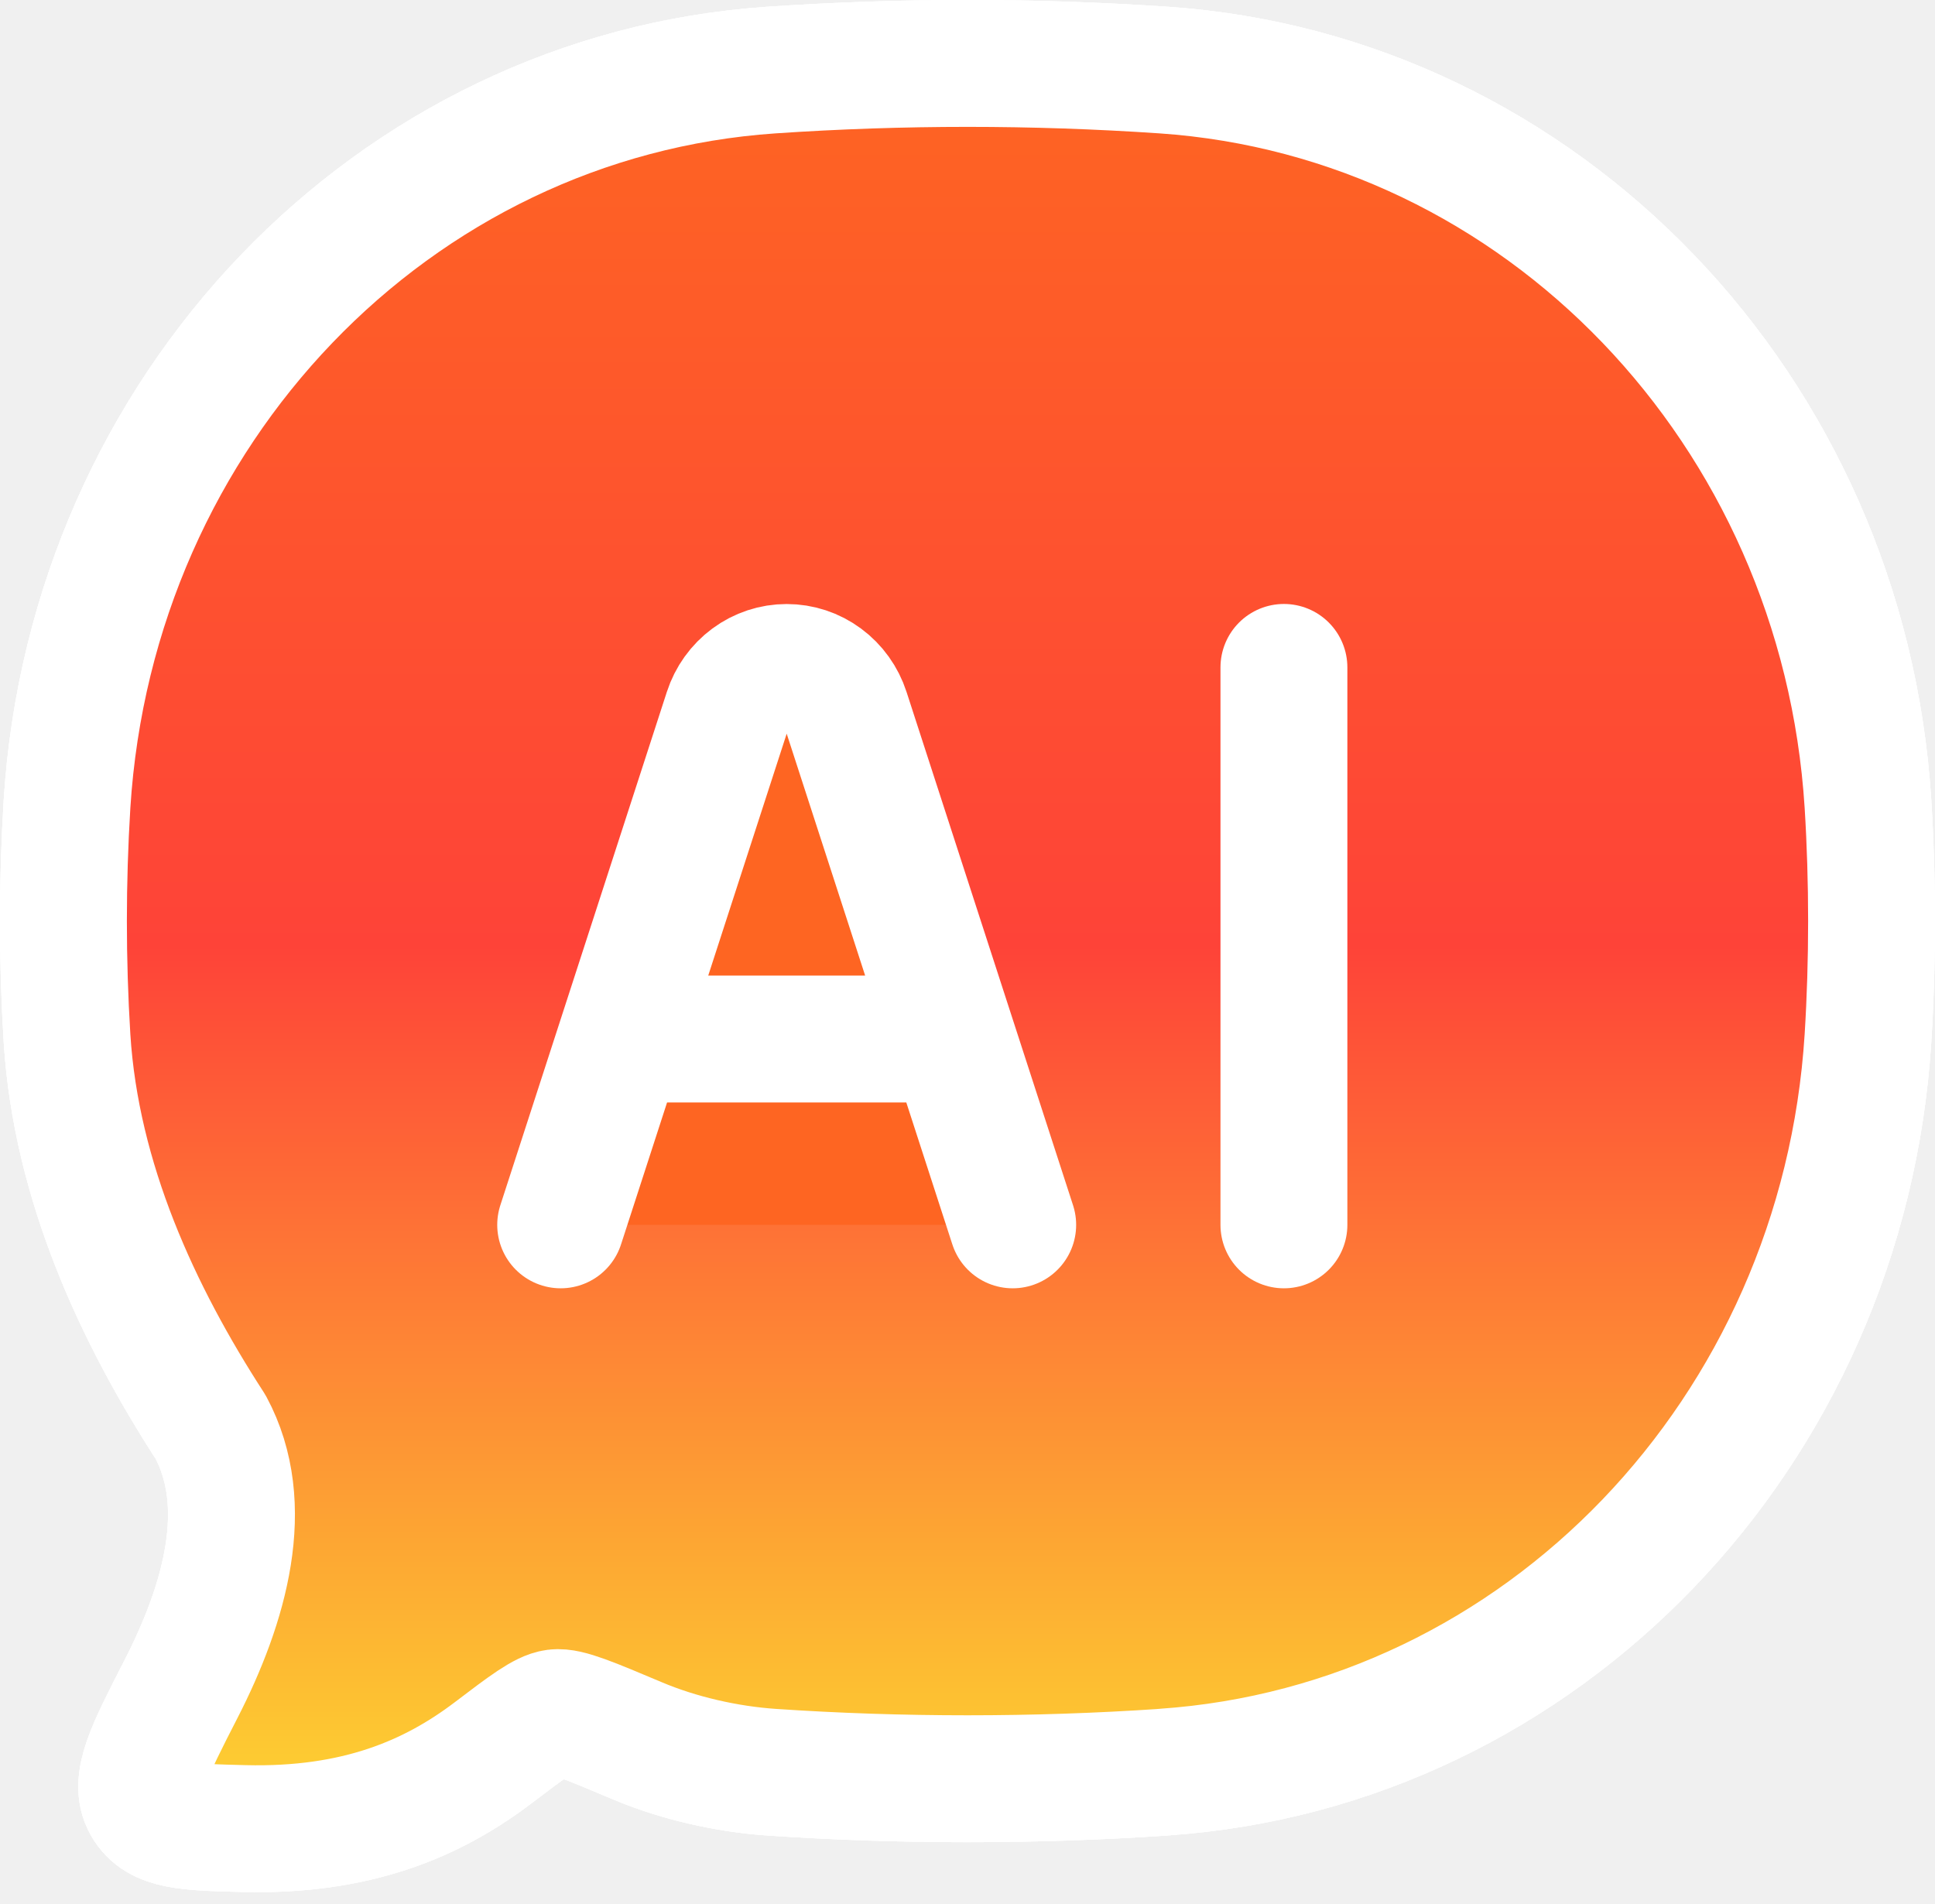
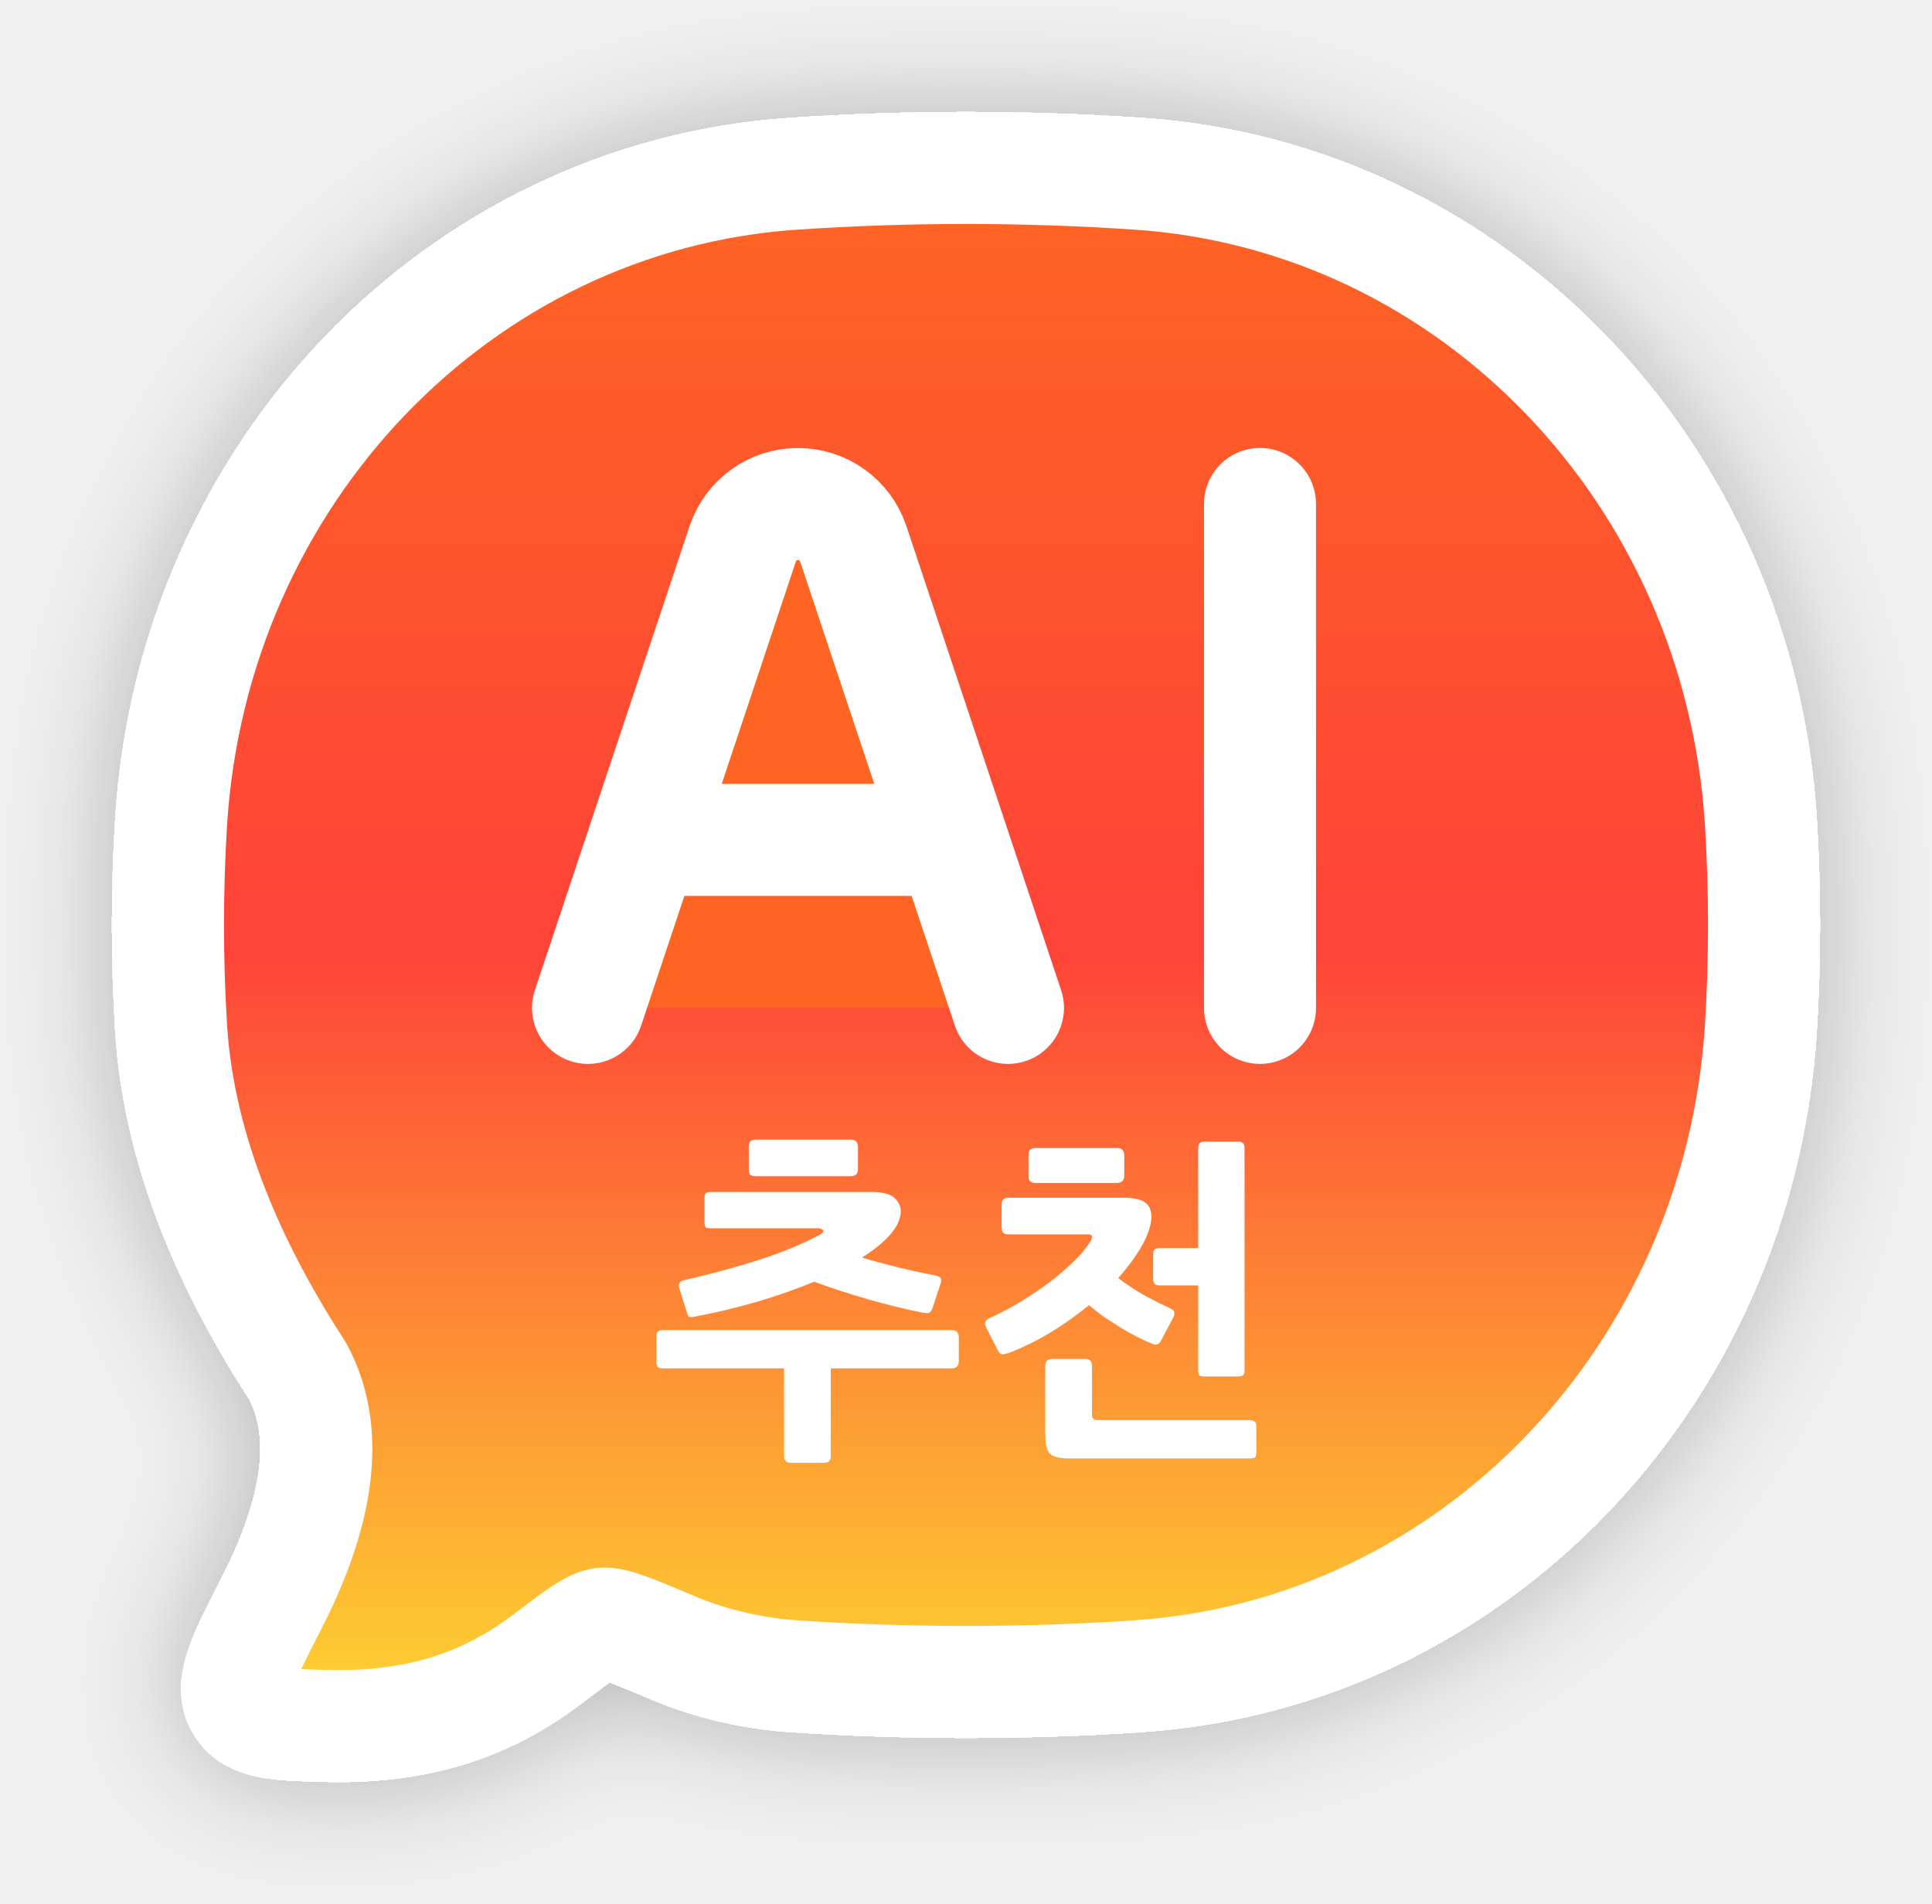
- <svg xmlns="http://www.w3.org/2000/svg" width="61" height="60" viewBox="0 0 61 60" fill="none">
-   <path d="M36.685 55.866C48.609 55.054 58.106 45.154 58.887 32.727C59.038 30.295 59.038 27.776 58.887 25.345C58.106 12.921 48.609 3.026 36.685 2.209C32.566 1.93 28.434 1.93 24.315 2.209C12.391 3.023 2.894 12.921 2.113 25.348C1.962 27.806 1.962 30.271 2.113 32.729C2.398 37.255 4.345 41.446 6.639 44.984C7.97 47.459 7.092 50.549 5.704 53.253C4.707 55.201 4.205 56.173 4.607 56.876C5.006 57.579 5.904 57.602 7.697 57.646C11.245 57.734 13.636 56.703 15.534 55.265C16.609 54.448 17.147 54.041 17.518 53.994C17.888 53.947 18.621 54.258 20.08 54.873C21.391 55.429 22.916 55.772 24.312 55.868C28.374 56.144 32.618 56.144 36.688 55.868" fill="url(#paint0_linear_493_1255)" />
-   <path d="M36.685 55.866C48.609 55.054 58.106 45.154 58.887 32.727C59.038 30.295 59.038 27.776 58.887 25.345C58.106 12.921 48.609 3.026 36.685 2.209C32.566 1.93 28.434 1.93 24.315 2.209C12.391 3.023 2.894 12.921 2.113 25.348C1.962 27.806 1.962 30.271 2.113 32.729C2.398 37.255 4.345 41.446 6.639 44.984C7.97 47.459 7.092 50.55 5.704 53.253C4.707 55.201 4.205 56.173 4.607 56.876C5.006 57.579 5.904 57.602 7.697 57.646C11.245 57.734 13.636 56.703 15.534 55.265C16.609 54.448 17.147 54.041 17.518 53.994C17.888 53.947 18.621 54.258 20.08 54.873C21.391 55.429 22.916 55.772 24.312 55.868C28.374 56.144 32.618 56.144 36.688 55.868" stroke="white" stroke-width="4" stroke-linecap="round" stroke-linejoin="round" />
-   <path d="M36.685 55.866C48.609 55.054 58.106 45.154 58.887 32.727C59.038 30.295 59.038 27.776 58.887 25.345C58.106 12.921 48.609 3.026 36.685 2.209C32.566 1.93 28.434 1.93 24.315 2.209C12.391 3.023 2.894 12.921 2.113 25.348C1.962 27.806 1.962 30.271 2.113 32.729C2.398 37.255 4.345 41.446 6.639 44.984C7.97 47.459 7.092 50.549 5.704 53.253C4.707 55.201 4.205 56.173 4.607 56.876C5.006 57.579 5.904 57.602 7.697 57.646C11.245 57.734 13.636 56.703 15.534 55.265C16.609 54.448 17.147 54.041 17.518 53.994C17.888 53.947 18.621 54.258 20.08 54.873C21.391 55.429 22.916 55.772 24.312 55.868C28.374 56.144 32.618 56.144 36.688 55.868" fill="url(#paint1_linear_493_1255)" />
-   <path d="M36.685 55.866C48.609 55.054 58.106 45.154 58.887 32.727C59.038 30.295 59.038 27.776 58.887 25.345C58.106 12.921 48.609 3.026 36.685 2.209C32.566 1.93 28.434 1.93 24.315 2.209C12.391 3.023 2.894 12.921 2.113 25.348C1.962 27.806 1.962 30.271 2.113 32.729C2.398 37.255 4.345 41.446 6.639 44.984C7.97 47.459 7.092 50.55 5.704 53.253C4.707 55.201 4.205 56.173 4.607 56.876C5.006 57.579 5.904 57.602 7.697 57.646C11.245 57.734 13.636 56.703 15.534 55.265C16.609 54.448 17.147 54.041 17.518 53.994C17.888 53.947 18.621 54.258 20.08 54.873C21.391 55.429 22.916 55.772 24.312 55.868C28.374 56.144 32.618 56.144 36.688 55.868" stroke="white" stroke-width="4" stroke-linecap="round" stroke-linejoin="round" />
-   <path d="M36.685 55.866C48.609 55.054 58.106 45.154 58.887 32.727C59.038 30.295 59.038 27.776 58.887 25.345C58.106 12.921 48.609 3.026 36.685 2.209C32.566 1.93 28.434 1.93 24.315 2.209C12.391 3.023 2.894 12.921 2.113 25.348C1.962 27.806 1.962 30.271 2.113 32.729C2.398 37.255 4.345 41.446 6.639 44.984C7.97 47.459 7.092 50.55 5.704 53.253C4.707 55.201 4.205 56.173 4.607 56.876C5.006 57.579 5.904 57.602 7.697 57.646C11.245 57.734 13.636 56.703 15.534 55.265C16.609 54.448 17.147 54.041 17.518 53.994C17.888 53.947 18.621 54.258 20.08 54.873C21.391 55.429 22.916 55.772 24.312 55.868C28.374 56.144 32.618 56.144 36.688 55.868" fill="url(#paint2_linear_493_1255)" />
-   <path d="M36.685 55.866C48.609 55.054 58.106 45.154 58.887 32.727C59.038 30.295 59.038 27.776 58.887 25.345C58.106 12.921 48.609 3.026 36.685 2.209C32.566 1.93 28.434 1.93 24.315 2.209C12.391 3.023 2.894 12.921 2.113 25.348C1.962 27.806 1.962 30.271 2.113 32.729C2.398 37.255 4.345 41.446 6.639 44.984C7.97 47.459 7.092 50.55 5.704 53.253C4.707 55.201 4.205 56.173 4.607 56.876C5.006 57.579 5.904 57.602 7.697 57.646C11.245 57.734 13.636 56.703 15.534 55.265C16.609 54.448 17.147 54.041 17.518 53.994C17.888 53.947 18.621 54.258 20.08 54.873C21.391 55.429 22.916 55.772 24.312 55.868C28.374 56.144 32.618 56.144 36.688 55.868" stroke="white" stroke-width="4" stroke-linecap="round" stroke-linejoin="round" />
-   <path d="M17.675 38.614L22.925 22.428C23.056 22.024 23.308 21.673 23.645 21.424C23.981 21.175 24.385 21.042 24.8 21.042C25.215 21.042 25.619 21.175 25.955 21.424C26.292 21.673 26.544 22.024 26.675 22.428L31.925 38.614M40.475 21.04V38.614V21.04ZM20.525 32.756H29.075H20.525Z" fill="#FE6522" />
-   <path d="M17.675 38.614L22.925 22.428C23.056 22.024 23.308 21.673 23.645 21.424C23.981 21.175 24.385 21.042 24.8 21.042C25.215 21.042 25.619 21.175 25.955 21.424C26.292 21.673 26.544 22.024 26.675 22.428L31.925 38.614M40.475 21.04V38.614M20.525 32.756H29.075" stroke="white" stroke-width="4" stroke-linecap="round" stroke-linejoin="round" />
+ <svg xmlns="http://www.w3.org/2000/svg" width="69" height="68" viewBox="0 0 69 68" fill="none">
+   <g filter="url(#filter0_d_624_552)">
+     <path d="M40.685 59.866C52.609 59.054 62.106 49.154 62.887 36.727C63.038 34.295 63.038 31.776 62.887 29.345C62.106 16.921 52.609 7.026 40.685 6.209C36.566 5.93 32.434 5.93 28.315 6.209C16.391 7.023 6.894 16.921 6.113 29.348C5.962 31.806 5.962 34.272 6.113 36.729C6.398 41.255 8.345 45.446 10.639 48.984C11.97 51.459 11.092 54.55 9.704 57.253C8.707 59.201 8.205 60.173 8.607 60.876C9.006 61.579 9.904 61.602 11.697 61.646C15.245 61.734 17.636 60.703 19.534 59.265C20.609 58.448 21.147 58.041 21.518 57.994C21.888 57.947 22.621 58.258 24.08 58.873C25.391 59.429 26.916 59.772 28.312 59.868C32.374 60.144 36.618 60.144 40.688 59.868" fill="url(#paint0_linear_624_552)" />
+     <path d="M40.685 59.866C52.609 59.054 62.106 49.154 62.887 36.727C63.038 34.295 63.038 31.776 62.887 29.345C62.106 16.921 52.609 7.026 40.685 6.209C36.566 5.93 32.434 5.93 28.315 6.209C16.391 7.023 6.894 16.921 6.113 29.348C5.962 31.806 5.962 34.272 6.113 36.729C6.398 41.255 8.345 45.446 10.639 48.984C11.97 51.459 11.092 54.55 9.704 57.253C8.707 59.201 8.205 60.173 8.607 60.876C9.006 61.579 9.904 61.602 11.697 61.646C15.245 61.734 17.636 60.703 19.534 59.265C20.609 58.448 21.147 58.041 21.518 57.994C21.888 57.947 22.621 58.258 24.08 58.873C25.391 59.429 26.916 59.772 28.312 59.868C32.374 60.144 36.618 60.144 40.688 59.868" stroke="white" stroke-width="4" stroke-linecap="round" stroke-linejoin="round" />
+     <path d="M40.685 59.866C52.609 59.054 62.106 49.154 62.887 36.727C63.038 34.295 63.038 31.776 62.887 29.345C62.106 16.921 52.609 7.026 40.685 6.209C36.566 5.93 32.434 5.93 28.315 6.209C16.391 7.023 6.894 16.921 6.113 29.348C5.962 31.806 5.962 34.272 6.113 36.729C6.398 41.255 8.345 45.446 10.639 48.984C11.97 51.459 11.092 54.55 9.704 57.253C8.707 59.201 8.205 60.173 8.607 60.876C9.006 61.579 9.904 61.602 11.697 61.646C15.245 61.734 17.636 60.703 19.534 59.265C20.609 58.448 21.147 58.041 21.518 57.994C21.888 57.947 22.621 58.258 24.08 58.873C25.391 59.429 26.916 59.772 28.312 59.868C32.374 60.144 36.618 60.144 40.688 59.868" fill="url(#paint1_linear_624_552)" />
+     <path d="M40.685 59.866C52.609 59.054 62.106 49.154 62.887 36.727C63.038 34.295 63.038 31.776 62.887 29.345C62.106 16.921 52.609 7.026 40.685 6.209C36.566 5.93 32.434 5.93 28.315 6.209C16.391 7.023 6.894 16.921 6.113 29.348C5.962 31.806 5.962 34.272 6.113 36.729C6.398 41.255 8.345 45.446 10.639 48.984C11.97 51.459 11.092 54.55 9.704 57.253C8.707 59.201 8.205 60.173 8.607 60.876C9.006 61.579 9.904 61.602 11.697 61.646C15.245 61.734 17.636 60.703 19.534 59.265C20.609 58.448 21.147 58.041 21.518 57.994C21.888 57.947 22.621 58.258 24.08 58.873C25.391 59.429 26.916 59.772 28.312 59.868C32.374 60.144 36.618 60.144 40.688 59.868" stroke="white" stroke-width="4" stroke-linecap="round" stroke-linejoin="round" />
+     <path d="M40.685 59.866C52.609 59.054 62.106 49.154 62.887 36.727C63.038 34.295 63.038 31.776 62.887 29.345C62.106 16.921 52.609 7.026 40.685 6.209C36.566 5.93 32.434 5.93 28.315 6.209C16.391 7.023 6.894 16.921 6.113 29.348C5.962 31.806 5.962 34.272 6.113 36.729C6.398 41.255 8.345 45.446 10.639 48.984C11.97 51.459 11.092 54.55 9.704 57.253C8.707 59.201 8.205 60.173 8.607 60.876C9.006 61.579 9.904 61.602 11.697 61.646C15.245 61.734 17.636 60.703 19.534 59.265C20.609 58.448 21.147 58.041 21.518 57.994C21.888 57.947 22.621 58.258 24.08 58.873C25.391 59.429 26.916 59.772 28.312 59.868C32.374 60.144 36.618 60.144 40.688 59.868" fill="url(#paint2_linear_624_552)" />
+     <path d="M40.685 59.866C52.609 59.054 62.106 49.154 62.887 36.727C63.038 34.295 63.038 31.776 62.887 29.345C62.106 16.921 52.609 7.026 40.685 6.209C36.566 5.93 32.434 5.93 28.315 6.209C16.391 7.023 6.894 16.921 6.113 29.348C5.962 31.806 5.962 34.272 6.113 36.729C6.398 41.255 8.345 45.446 10.639 48.984C11.97 51.459 11.092 54.55 9.704 57.253C8.707 59.201 8.205 60.173 8.607 60.876C9.006 61.579 9.904 61.602 11.697 61.646C15.245 61.734 17.636 60.703 19.534 59.265C20.609 58.448 21.147 58.041 21.518 57.994C21.888 57.947 22.621 58.258 24.08 58.873C25.391 59.429 26.916 59.772 28.312 59.868C32.374 60.144 36.618 60.144 40.688 59.868" stroke="white" stroke-width="4" stroke-linecap="round" stroke-linejoin="round" />
+     <path d="M21 36L26.526 19.422C26.665 19.008 26.93 18.649 27.284 18.394C27.638 18.139 28.064 18.002 28.5 18.002C28.936 18.002 29.362 18.139 29.716 18.394C30.07 18.649 30.335 19.008 30.474 19.422L36 36M45 18V36ZM24 30H33Z" fill="#FE6522" />
+     <path d="M21 36L26.526 19.422C26.665 19.008 26.93 18.649 27.284 18.394C27.638 18.139 28.064 18.002 28.5 18.002C28.936 18.002 29.362 18.139 29.716 18.394C30.07 18.649 30.335 19.008 30.474 19.422L36 36M45 18V36M24 30H33" stroke="white" stroke-width="4" stroke-linecap="round" stroke-linejoin="round" />
+     <path d="M24.871 47.016C24.735 47.048 24.647 47.052 24.607 47.028C24.575 46.996 24.547 46.936 24.523 46.848L24.259 46.008C24.211 45.848 24.275 45.752 24.451 45.72C25.011 45.592 25.519 45.464 25.975 45.336C26.439 45.208 26.863 45.08 27.247 44.952C27.639 44.824 27.995 44.692 28.315 44.556C28.643 44.42 28.951 44.276 29.239 44.124C29.375 44.052 29.427 43.992 29.395 43.944C29.363 43.896 29.295 43.872 29.191 43.872H25.387C25.299 43.872 25.239 43.86 25.207 43.836C25.175 43.804 25.159 43.74 25.159 43.644V42.792C25.159 42.704 25.175 42.648 25.207 42.624C25.239 42.592 25.299 42.576 25.387 42.576H31.111C31.543 42.576 31.831 42.656 31.975 42.816C32.127 42.976 32.191 43.152 32.167 43.344C32.135 43.608 31.999 43.872 31.759 44.136C31.519 44.4 31.195 44.66 30.787 44.916C31.155 45.028 31.563 45.14 32.011 45.252C32.467 45.364 32.923 45.464 33.379 45.552C33.491 45.576 33.563 45.608 33.595 45.648C33.627 45.688 33.623 45.764 33.583 45.876L33.307 46.716C33.267 46.82 33.219 46.88 33.163 46.896C33.107 46.904 33.035 46.9 32.947 46.884C32.347 46.764 31.707 46.608 31.027 46.416C30.355 46.224 29.707 46.012 29.083 45.78C28.459 46.036 27.787 46.272 27.067 46.488C26.355 46.696 25.623 46.872 24.871 47.016ZM33.991 48.876H29.671V52.008C29.671 52.168 29.591 52.248 29.431 52.248H28.243C28.083 52.248 28.003 52.168 28.003 52.008V48.876H23.683C23.579 48.876 23.511 48.856 23.479 48.816C23.455 48.768 23.443 48.7 23.443 48.612V47.772C23.443 47.684 23.455 47.62 23.479 47.58C23.511 47.532 23.579 47.508 23.683 47.508H33.991C34.159 47.508 34.243 47.596 34.243 47.772V48.612C34.243 48.788 34.159 48.876 33.991 48.876ZM30.379 42.012H26.995C26.931 42.012 26.871 42 26.815 41.976C26.767 41.944 26.743 41.872 26.743 41.76V40.956C26.743 40.844 26.767 40.776 26.815 40.752C26.871 40.72 26.931 40.704 26.995 40.704H30.379C30.555 40.704 30.643 40.792 30.643 40.968V41.748C30.643 41.924 30.555 42.012 30.379 42.012ZM36.06 48.312C35.924 48.36 35.828 48.38 35.772 48.372C35.724 48.356 35.68 48.312 35.64 48.24L35.22 47.412C35.14 47.26 35.184 47.148 35.352 47.076C35.72 46.908 36.084 46.716 36.444 46.5C36.812 46.276 37.152 46.048 37.464 45.816C37.776 45.576 38.056 45.336 38.304 45.096C38.56 44.856 38.76 44.624 38.904 44.4C38.984 44.288 39.016 44.208 39 44.16C38.992 44.112 38.936 44.088 38.832 44.088H36C35.848 44.088 35.772 44.004 35.772 43.836V43.032C35.772 42.864 35.852 42.78 36.012 42.78H40.152C40.64 42.78 40.94 42.896 41.052 43.128C41.164 43.36 41.14 43.68 40.98 44.088C40.876 44.344 40.732 44.604 40.548 44.868C40.372 45.132 40.168 45.392 39.936 45.648C40.248 45.888 40.576 46.104 40.92 46.296C41.272 46.48 41.568 46.628 41.808 46.74C41.896 46.78 41.94 46.828 41.94 46.884C41.948 46.94 41.932 47.004 41.892 47.076L41.448 47.916C41.408 47.98 41.36 48.016 41.304 48.024C41.256 48.032 41.188 48.016 41.1 47.976C40.964 47.92 40.808 47.848 40.632 47.76C40.456 47.672 40.268 47.568 40.068 47.448C39.876 47.328 39.676 47.2 39.468 47.064C39.268 46.92 39.076 46.772 38.892 46.62C38.452 46.98 37.988 47.308 37.5 47.604C37.02 47.892 36.54 48.128 36.06 48.312ZM41.424 45.912C41.344 45.912 41.284 45.896 41.244 45.864C41.204 45.832 41.184 45.772 41.184 45.684V44.808C41.184 44.704 41.204 44.64 41.244 44.616C41.292 44.592 41.352 44.58 41.424 44.58H42.792V41.004C42.792 40.852 42.864 40.776 43.008 40.776H44.22C44.372 40.776 44.448 40.852 44.448 41.004V48.936C44.448 49.024 44.432 49.084 44.4 49.116C44.368 49.148 44.308 49.164 44.22 49.164H43.008C42.92 49.164 42.86 49.148 42.828 49.116C42.804 49.084 42.792 49.024 42.792 48.936V45.912H41.424ZM44.628 52.092H38.16C37.992 52.092 37.852 52.076 37.74 52.044C37.636 52.02 37.552 51.976 37.488 51.912C37.432 51.848 37.392 51.76 37.368 51.648C37.344 51.536 37.332 51.396 37.332 51.228V48.792C37.332 48.624 37.412 48.54 37.572 48.54H38.76C38.92 48.54 39 48.624 39 48.792V50.544C39 50.664 39.064 50.724 39.192 50.724H44.628C44.692 50.724 44.748 50.74 44.796 50.772C44.844 50.796 44.868 50.852 44.868 50.94V51.876C44.868 51.988 44.844 52.052 44.796 52.068C44.748 52.084 44.692 52.092 44.628 52.092ZM39.888 42.252H36.984C36.92 42.252 36.86 42.236 36.804 42.204C36.756 42.172 36.732 42.104 36.732 42V41.256C36.732 41.152 36.756 41.084 36.804 41.052C36.86 41.02 36.92 41.004 36.984 41.004H39.888C40.064 41.004 40.152 41.092 40.152 41.268V41.988C40.152 42.164 40.064 42.252 39.888 42.252Z" fill="white" />
+   </g>
  <defs>
-     <linearGradient id="paint0_linear_493_1255" x1="30.5" y1="2" x2="30.5" y2="57.652" gradientUnits="userSpaceOnUse">
+     <filter id="filter0_d_624_552" x="0" y="0" width="69" height="67.652" filterUnits="userSpaceOnUse" color-interpolation-filters="sRGB">
+       <feFlood flood-opacity="0" result="BackgroundImageFix" />
+       <feColorMatrix in="SourceAlpha" type="matrix" values="0 0 0 0 0 0 0 0 0 0 0 0 0 0 0 0 0 0 127 0" result="hardAlpha" />
+       <feOffset />
+       <feGaussianBlur stdDeviation="2" />
+       <feComposite in2="hardAlpha" operator="out" />
+       <feColorMatrix type="matrix" values="0 0 0 0 0 0 0 0 0 0 0 0 0 0 0 0 0 0 0.25 0" />
+       <feBlend mode="normal" in2="BackgroundImageFix" result="effect1_dropShadow_624_552" />
+       <feBlend mode="normal" in="SourceGraphic" in2="effect1_dropShadow_624_552" result="shape" />
+     </filter>
+     <linearGradient id="paint0_linear_624_552" x1="34.5" y1="6" x2="34.5" y2="61.652" gradientUnits="userSpaceOnUse">
      <stop stop-color="#FE6522" />
      <stop offset="0.28" stop-color="#FE522F" />
      <stop offset="0.5" stop-color="#FE4338" />
      <stop offset="1" stop-color="#FDD631" />
    </linearGradient>
-     <linearGradient id="paint1_linear_493_1255" x1="30.5" y1="2" x2="30.5" y2="57.652" gradientUnits="userSpaceOnUse">
+     <linearGradient id="paint1_linear_624_552" x1="34.5" y1="6" x2="34.5" y2="61.652" gradientUnits="userSpaceOnUse">
      <stop stop-color="#FE6522" />
      <stop offset="0.28" stop-color="#FE522F" />
      <stop offset="0.5" stop-color="#FE4338" />
      <stop offset="1" stop-color="#FDD631" />
    </linearGradient>
-     <linearGradient id="paint2_linear_493_1255" x1="30.5" y1="2" x2="30.5" y2="57.652" gradientUnits="userSpaceOnUse">
+     <linearGradient id="paint2_linear_624_552" x1="34.5" y1="6" x2="34.5" y2="61.652" gradientUnits="userSpaceOnUse">
      <stop stop-color="#FE6522" />
      <stop offset="0.28" stop-color="#FE522F" />
      <stop offset="0.5" stop-color="#FE4338" />
      <stop offset="1" stop-color="#FDD631" />
    </linearGradient>
  </defs>
</svg>
